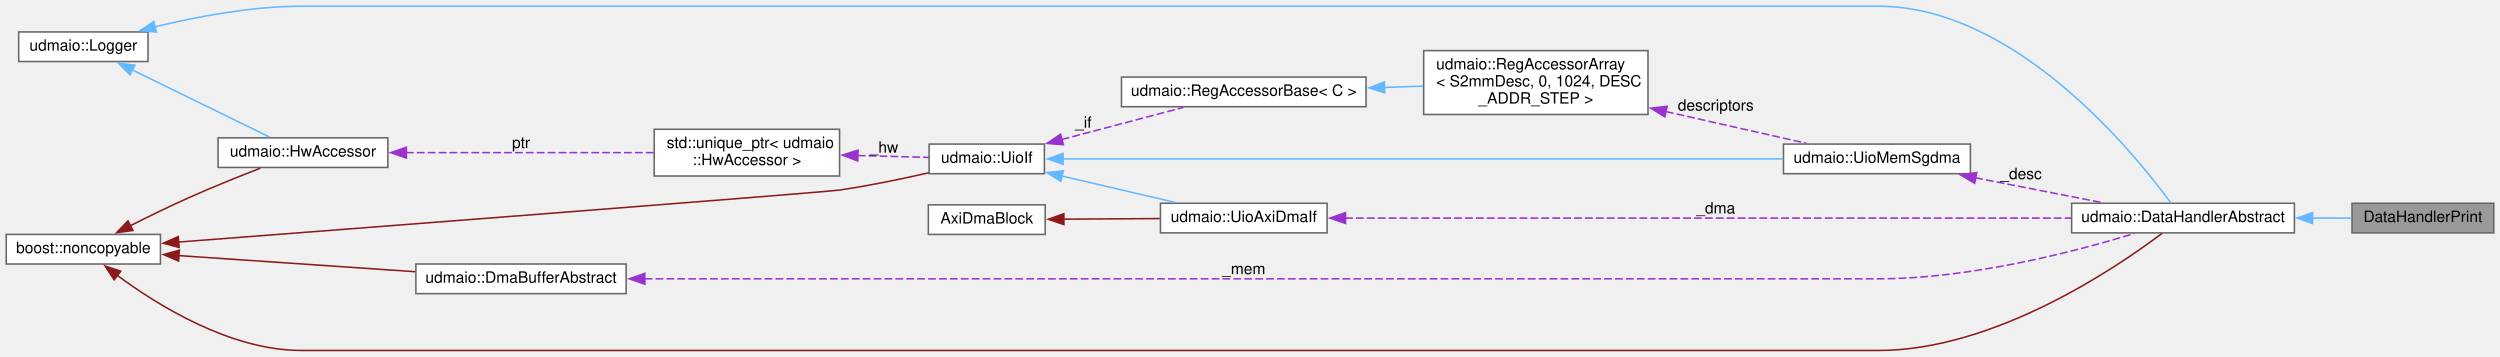
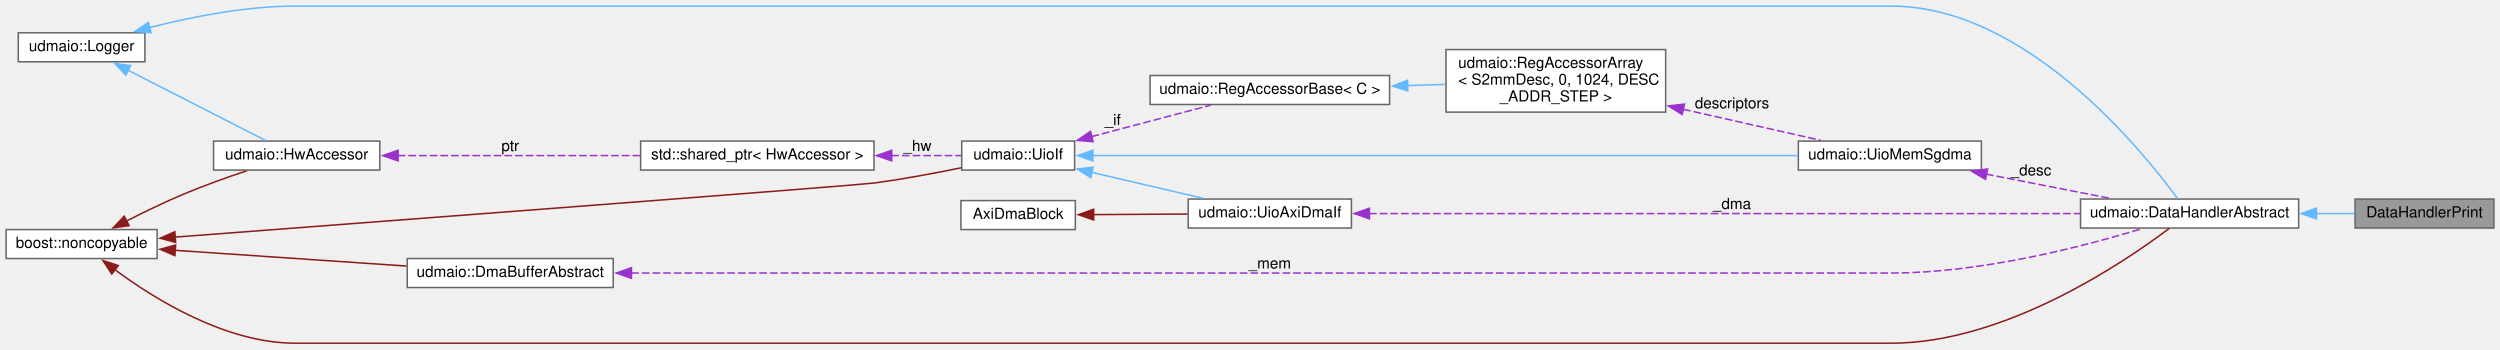
- <svg xmlns="http://www.w3.org/2000/svg" xmlns:xlink="http://www.w3.org/1999/xlink" width="1605pt" height="229pt" viewBox="0.00 0.00 1605.00 229.00">
+ <svg xmlns="http://www.w3.org/2000/svg" xmlns:xlink="http://www.w3.org/1999/xlink" width="1639pt" height="229pt" viewBox="0.00 0.00 1639.00 229.00">
  <g id="graph0" class="graph" transform="scale(1 1) rotate(0) translate(4 225)">
    <g id="node1" class="node">
      <g id="a_node1">
        <a xlink:title="DataHandler implementation that checks LFSR data and prints status / stats.">
-           <polygon fill="#999999" stroke="#666666" points="1597,-94.5 1506,-94.5 1506,-75.5 1597,-75.5 1597,-94.5" />
-           <text text-anchor="middle" x="1551.5" y="-82.5" font-family="Helvetica,sans-Serif" font-size="10.00">DataHandlerPrint</text>
+           <polygon fill="#999999" stroke="#666666" points="1631,-94.5 1540,-94.5 1540,-75.5 1631,-75.5 1631,-94.5" />
+           <text text-anchor="middle" x="1585.5" y="-82.5" font-family="Helvetica,sans-Serif" font-size="10.00">DataHandlerPrint</text>
        </a>
      </g>
    </g>
    <g id="node2" class="node">
      <g id="a_node2">
        <a xlink:href="classudmaio_1_1_data_handler_abstract.html" target="_top" xlink:title="Base class to implement a DMA data reception handler.">
-           <polygon fill="white" stroke="#666666" points="1469,-94.5 1326,-94.5 1326,-75.5 1469,-75.5 1469,-94.5" />
-           <text text-anchor="middle" x="1397.5" y="-82.5" font-family="Helvetica,sans-Serif" font-size="10.00">udmaio::DataHandlerAbstract</text>
+           <polygon fill="white" stroke="#666666" points="1503,-94.5 1360,-94.5 1360,-75.5 1503,-75.5 1503,-94.5" />
+           <text text-anchor="middle" x="1431.5" y="-82.5" font-family="Helvetica,sans-Serif" font-size="10.00">udmaio::DataHandlerAbstract</text>
        </a>
      </g>
    </g>
    <g id="edge1" class="edge">
-       <path fill="none" stroke="#63b8ff" d="M1480.51,-85C1489.13,-85 1497.65,-85 1505.61,-85" />
-       <polygon fill="#63b8ff" stroke="#63b8ff" points="1480.67,-81.5 1470.67,-85 1480.67,-88.5 1480.67,-81.5" />
+       <path fill="none" stroke="#63b8ff" d="M1514.51,-85C1523.13,-85 1531.65,-85 1539.61,-85" />
+       <polygon fill="#63b8ff" stroke="#63b8ff" points="1514.67,-81.5 1504.67,-85 1514.67,-88.5 1514.67,-81.5" />
    </g>
    <g id="node3" class="node">
      <g id="a_node3">
        <a xlink:href="structudmaio_1_1_logger.html" target="_top" xlink:title=" ">
-           <polygon fill="white" stroke="#666666" points="91,-204.5 8,-204.5 8,-185.5 91,-185.5 91,-204.5" />
-           <text text-anchor="middle" x="49.5" y="-192.5" font-family="Helvetica,sans-Serif" font-size="10.00">udmaio::Logger</text>
+           <polygon fill="white" stroke="#666666" points="91,-203.5 8,-203.5 8,-184.5 91,-184.5 91,-203.5" />
+           <text text-anchor="middle" x="49.5" y="-191.5" font-family="Helvetica,sans-Serif" font-size="10.00">udmaio::Logger</text>
        </a>
      </g>
    </g>
    <g id="edge2" class="edge">
-       <path fill="none" stroke="#63b8ff" d="M95.49,-207.77C122.51,-214.35 157.71,-221 189.5,-221 189.5,-221 189.5,-221 1202,-221 1290.18,-221 1366.85,-125.96 1389.63,-94.78" />
-       <polygon fill="#63b8ff" stroke="#63b8ff" points="96.46,-204.41 85.91,-205.35 94.75,-211.19 96.46,-204.41" />
+       <path fill="none" stroke="#63b8ff" d="M94.1,-206.92C121.28,-213.86 157.13,-221 189.5,-221 189.5,-221 189.5,-221 1236,-221 1324.18,-221 1400.85,-125.96 1423.63,-94.78" />
+       <polygon fill="#63b8ff" stroke="#63b8ff" points="95.04,-203.55 84.48,-204.37 93.24,-210.31 95.04,-203.55" />
    </g>
    <g id="node8" class="node">
      <g id="a_node8">
        <a xlink:href="classudmaio_1_1_hw_accessor.html" target="_top" xlink:title="Base class for hardware access.">
-           <polygon fill="white" stroke="#666666" points="245,-136.5 136,-136.5 136,-117.5 245,-117.5 245,-136.5" />
-           <text text-anchor="middle" x="190.5" y="-124.5" font-family="Helvetica,sans-Serif" font-size="10.00">udmaio::HwAccessor</text>
+           <polygon fill="white" stroke="#666666" points="245,-132.5 136,-132.5 136,-113.5 245,-113.5 245,-132.5" />
+           <text text-anchor="middle" x="190.5" y="-120.5" font-family="Helvetica,sans-Serif" font-size="10.00">udmaio::HwAccessor</text>
        </a>
      </g>
    </g>
    <g id="edge9" class="edge">
-       <path fill="none" stroke="#63b8ff" d="M80.72,-180.22C107.54,-167.1 145.99,-148.29 169.26,-136.9" />
-       <polygon fill="#63b8ff" stroke="#63b8ff" points="79.52,-176.91 72.07,-184.45 82.59,-183.2 79.52,-176.91" />
+       <path fill="none" stroke="#63b8ff" d="M79.96,-178.95C107.22,-165.03 146.97,-144.72 170.34,-132.79" />
+       <polygon fill="#63b8ff" stroke="#63b8ff" points="78.49,-175.77 71.18,-183.44 81.67,-182.01 78.49,-175.77" />
    </g>
    <g id="node4" class="node">
      <g id="a_node4">
        <a xlink:title=" ">
          <polygon fill="white" stroke="#666666" points="99,-74.5 0,-74.5 0,-55.5 99,-55.5 99,-74.5" />
          <text text-anchor="middle" x="49.5" y="-62.5" font-family="Helvetica,sans-Serif" font-size="10.00">boost::noncopyable</text>
        </a>
      </g>
    </g>
    <g id="edge3" class="edge">
-       <path fill="none" stroke="#8b1a1a" d="M71.17,-48.31C97.15,-29.05 143.91,0 189.5,0 189.5,0 189.5,0 1202,0 1276.44,0 1354.5,-52.92 1384.12,-75.25" />
+       <path fill="none" stroke="#8b1a1a" d="M71.17,-48.31C97.15,-29.05 143.91,0 189.5,0 189.5,0 189.5,0 1236,0 1310.44,0 1388.5,-52.92 1418.12,-75.25" />
      <polygon fill="#8b1a1a" stroke="#8b1a1a" points="69.28,-45.35 63.47,-54.21 73.54,-50.9 69.28,-45.35" />
    </g>
    <g id="node6" class="node">
      <g id="a_node6">
        <a xlink:href="classudmaio_1_1_uio_if.html" target="_top" xlink:title="Base class for UIO interfaces.">
-           <polygon fill="white" stroke="#666666" points="666.5,-132.5 592.5,-132.5 592.5,-113.5 666.5,-113.5 666.5,-132.5" />
-           <text text-anchor="middle" x="629.5" y="-120.5" font-family="Helvetica,sans-Serif" font-size="10.00">udmaio::UioIf</text>
+           <polygon fill="white" stroke="#666666" points="700.5,-132.5 626.5,-132.5 626.5,-113.5 700.5,-113.5 700.5,-132.5" />
+           <text text-anchor="middle" x="663.5" y="-120.5" font-family="Helvetica,sans-Serif" font-size="10.00">udmaio::UioIf</text>
        </a>
      </g>
    </g>
    <g id="edge6" class="edge">
-       <path fill="none" stroke="#8b1a1a" d="M110.71,-69.62C238.2,-79.41 524.63,-101.49 535,-103 554.06,-105.77 575.04,-110.14 592.29,-114.09" />
-       <polygon fill="#8b1a1a" stroke="#8b1a1a" points="111,-66.13 100.76,-68.85 110.46,-73.11 111,-66.13" />
+       <path fill="none" stroke="#8b1a1a" d="M110.67,-69.55C244.86,-79.72 557.76,-103.49 569,-105 588,-107.55 608.98,-111.49 626.25,-115.03" />
+       <polygon fill="#8b1a1a" stroke="#8b1a1a" points="111.15,-66.08 100.91,-68.81 110.62,-73.06 111.15,-66.08" />
    </g>
    <g id="edge10" class="edge">
-       <path fill="none" stroke="#8b1a1a" d="M79.51,-80.02C91.07,-85.85 104.57,-92.44 117,-98 132.1,-104.75 149.27,-111.66 163.11,-117.03" />
-       <polygon fill="#8b1a1a" stroke="#8b1a1a" points="81.36,-77.04 70.86,-75.63 78.19,-83.28 81.36,-77.04" />
+       <path fill="none" stroke="#8b1a1a" d="M78.87,-80.08C90.53,-86.01 104.26,-92.67 117,-98 130.14,-103.5 144.96,-108.77 157.76,-113.04" />
+       <polygon fill="#8b1a1a" stroke="#8b1a1a" points="80.67,-77.07 70.18,-75.59 77.46,-83.29 80.67,-77.07" />
    </g>
    <g id="node13" class="node">
      <g id="a_node13">
        <a xlink:href="classudmaio_1_1_dma_buffer_abstract.html" target="_top" xlink:title="Base class for DMA data buffer.">
          <polygon fill="white" stroke="#666666" points="398,-55.5 263,-55.5 263,-36.5 398,-36.5 398,-55.5" />
          <text text-anchor="middle" x="330.5" y="-43.5" font-family="Helvetica,sans-Serif" font-size="10.00">udmaio::DmaBufferAbstract</text>
        </a>
      </g>
    </g>
    <g id="edge18" class="edge">
      <path fill="none" stroke="#8b1a1a" d="M110.7,-60.9C155.38,-57.86 216.32,-53.71 262.54,-50.56" />
      <polygon fill="#8b1a1a" stroke="#8b1a1a" points="110.67,-57.39 100.93,-61.57 111.14,-64.38 110.67,-57.39" />
    </g>
    <g id="node5" class="node">
      <g id="a_node5">
        <a xlink:href="classudmaio_1_1_uio_axi_dma_if.html" target="_top" xlink:title="Interface to AXI DMA Core.">
-           <polygon fill="white" stroke="#666666" points="848,-94.5 741,-94.5 741,-75.5 848,-75.5 848,-94.5" />
-           <text text-anchor="middle" x="794.5" y="-82.5" font-family="Helvetica,sans-Serif" font-size="10.00">udmaio::UioAxiDmaIf</text>
+           <polygon fill="white" stroke="#666666" points="882,-94.5 775,-94.5 775,-75.5 882,-75.5 882,-94.5" />
+           <text text-anchor="middle" x="828.5" y="-82.5" font-family="Helvetica,sans-Serif" font-size="10.00">udmaio::UioAxiDmaIf</text>
        </a>
      </g>
    </g>
    <g id="edge4" class="edge">
-       <path fill="none" stroke="#9a32cd" stroke-dasharray="5,2" d="M859.54,-85C972.86,-85 1207.83,-85 1325.76,-85" />
-       <polygon fill="#9a32cd" stroke="#9a32cd" points="859.82,-81.5 849.82,-85 859.82,-88.5 859.82,-81.5" />
-       <text text-anchor="middle" x="1097.5" y="-88" font-family="Helvetica,sans-Serif" font-size="10.00"> _dma</text>
+       <path fill="none" stroke="#9a32cd" stroke-dasharray="5,2" d="M893.54,-85C1006.86,-85 1241.83,-85 1359.76,-85" />
+       <polygon fill="#9a32cd" stroke="#9a32cd" points="893.82,-81.5 883.82,-85 893.82,-88.5 893.82,-81.5" />
+       <text text-anchor="middle" x="1131.5" y="-88" font-family="Helvetica,sans-Serif" font-size="10.00"> _dma</text>
    </g>
    <g id="edge5" class="edge">
-       <path fill="none" stroke="#63b8ff" d="M677.61,-112.02C700.7,-106.63 728.31,-100.2 750.78,-94.96" />
-       <polygon fill="#63b8ff" stroke="#63b8ff" points="677.09,-108.54 668.15,-114.22 678.68,-115.36 677.09,-108.54" />
+       <path fill="none" stroke="#63b8ff" d="M711.61,-112.02C734.7,-106.63 762.31,-100.2 784.78,-94.96" />
+       <polygon fill="#63b8ff" stroke="#63b8ff" points="711.09,-108.54 702.15,-114.22 712.68,-115.36 711.09,-108.54" />
    </g>
    <g id="node10" class="node">
      <g id="a_node10">
        <a xlink:href="classudmaio_1_1_uio_mem_sgdma.html" target="_top" xlink:title="Interface to AXI DMA scatter-gather buffers &amp; descriptors Uses a UioIf to access DMA descriptor memor...">
-           <polygon fill="white" stroke="#666666" points="1261,-132.5 1141,-132.5 1141,-113.5 1261,-113.5 1261,-132.5" />
-           <text text-anchor="middle" x="1201" y="-120.5" font-family="Helvetica,sans-Serif" font-size="10.00">udmaio::UioMemSgdma</text>
+           <polygon fill="white" stroke="#666666" points="1295,-132.5 1175,-132.5 1175,-113.5 1295,-113.5 1295,-132.5" />
+           <text text-anchor="middle" x="1235" y="-120.5" font-family="Helvetica,sans-Serif" font-size="10.00">udmaio::UioMemSgdma</text>
        </a>
      </g>
    </g>
    <g id="edge13" class="edge">
-       <path fill="none" stroke="#63b8ff" d="M678.34,-123C782.1,-123 1027.57,-123 1140.85,-123" />
-       <polygon fill="#63b8ff" stroke="#63b8ff" points="678.5,-119.5 668.5,-123 678.5,-126.5 678.5,-119.5" />
+       <path fill="none" stroke="#63b8ff" d="M712.34,-123C816.1,-123 1061.57,-123 1174.85,-123" />
+       <polygon fill="#63b8ff" stroke="#63b8ff" points="712.5,-119.5 702.5,-123 712.5,-126.5 712.5,-119.5" />
    </g>
    <g id="node12" class="node">
      <g id="a_node12">
        <a xlink:href="classudmaio_1_1_reg_accessor_base.html" target="_top" xlink:title="Base class implementing register access. Only used by subclasses, not used directly.">
-           <polygon fill="white" stroke="#666666" points="873,-175.5 716,-175.5 716,-156.5 873,-156.5 873,-175.5" />
-           <text text-anchor="middle" x="794.5" y="-163.5" font-family="Helvetica,sans-Serif" font-size="10.00">udmaio::RegAccessorBase&lt; C &gt;</text>
+           <polygon fill="white" stroke="#666666" points="907,-175.5 750,-175.5 750,-156.5 907,-156.5 907,-175.5" />
+           <text text-anchor="middle" x="828.5" y="-163.5" font-family="Helvetica,sans-Serif" font-size="10.00">udmaio::RegAccessorBase&lt; C &gt;</text>
        </a>
      </g>
    </g>
    <g id="edge16" class="edge">
-       <path fill="none" stroke="#9a32cd" stroke-dasharray="5,2" d="M677.66,-135.44C702.47,-141.99 732.47,-149.9 755.73,-156.04" />
-       <polygon fill="#9a32cd" stroke="#9a32cd" points="678.7,-132.1 668.14,-132.93 676.91,-138.86 678.7,-132.1" />
-       <text text-anchor="middle" x="691.5" y="-143" font-family="Helvetica,sans-Serif" font-size="10.00"> _if</text>
+       <path fill="none" stroke="#9a32cd" stroke-dasharray="5,2" d="M711.66,-135.44C736.47,-141.99 766.47,-149.9 789.73,-156.04" />
+       <polygon fill="#9a32cd" stroke="#9a32cd" points="712.7,-132.1 702.14,-132.93 710.91,-138.86 712.7,-132.1" />
+       <text text-anchor="middle" x="725.5" y="-143" font-family="Helvetica,sans-Serif" font-size="10.00"> _if</text>
    </g>
    <g id="node7" class="node">
      <g id="a_node7">
        <a xlink:title=" ">
-           <polygon fill="white" stroke="#666666" points="535,-142 416,-142 416,-112 535,-112 535,-142" />
-           <text text-anchor="start" x="424" y="-130" font-family="Helvetica,sans-Serif" font-size="10.00">std::unique_ptr&lt; udmaio</text>
-           <text text-anchor="middle" x="475.5" y="-119" font-family="Helvetica,sans-Serif" font-size="10.00">::HwAccessor &gt;</text>
+           <polygon fill="white" stroke="#666666" points="569,-132.5 416,-132.5 416,-113.5 569,-113.5 569,-132.5" />
+           <text text-anchor="middle" x="492.5" y="-120.5" font-family="Helvetica,sans-Serif" font-size="10.00">std::shared_ptr&lt; HwAccessor &gt;</text>
        </a>
      </g>
    </g>
    <g id="edge7" class="edge">
-       <path fill="none" stroke="#9a32cd" stroke-dasharray="5,2" d="M546.66,-125.15C562.45,-124.74 578.58,-124.31 592.29,-123.95" />
-       <polygon fill="#9a32cd" stroke="#9a32cd" points="546.68,-121.65 536.78,-125.41 546.87,-128.65 546.68,-121.65" />
-       <text text-anchor="middle" x="563.5" y="-127" font-family="Helvetica,sans-Serif" font-size="10.00"> _hw</text>
+       <path fill="none" stroke="#9a32cd" stroke-dasharray="5,2" d="M580.32,-123C596.53,-123 612.63,-123 626.22,-123" />
+       <polygon fill="#9a32cd" stroke="#9a32cd" points="580.62,-119.5 570.62,-123 580.62,-126.5 580.62,-119.5" />
+       <text text-anchor="middle" x="597.5" y="-126" font-family="Helvetica,sans-Serif" font-size="10.00"> _hw</text>
    </g>
    <g id="edge8" class="edge">
-       <path fill="none" stroke="#9a32cd" stroke-dasharray="5,2" d="M256.61,-127C304.66,-127 369.5,-127 415.93,-127" />
-       <polygon fill="#9a32cd" stroke="#9a32cd" points="256.91,-123.5 246.91,-127 256.91,-130.5 256.91,-123.5" />
-       <text text-anchor="middle" x="330.5" y="-130" font-family="Helvetica,sans-Serif" font-size="10.00"> ptr</text>
+       <path fill="none" stroke="#9a32cd" stroke-dasharray="5,2" d="M256.7,-123C303.48,-123 366.65,-123 415.68,-123" />
+       <polygon fill="#9a32cd" stroke="#9a32cd" points="256.99,-119.5 246.99,-123 256.99,-126.5 256.99,-119.5" />
+       <text text-anchor="middle" x="330.5" y="-126" font-family="Helvetica,sans-Serif" font-size="10.00"> ptr</text>
    </g>
    <g id="node9" class="node">
      <g id="a_node9">
        <a xlink:href="structaxi__dma_1_1block__template.html" target="_top" xlink:title="Template class for the axi_dma block, containing accessors for all its registers.">
-           <polygon fill="white" stroke="#666666" points="667,-93.5 592,-93.5 592,-74.5 667,-74.5 667,-93.5" />
-           <text text-anchor="middle" x="629.5" y="-81.5" font-family="Helvetica,sans-Serif" font-size="10.00">AxiDmaBlock</text>
+           <polygon fill="white" stroke="#666666" points="701,-93.5 626,-93.5 626,-74.5 701,-74.5 701,-93.5" />
+           <text text-anchor="middle" x="663.5" y="-81.5" font-family="Helvetica,sans-Serif" font-size="10.00">AxiDmaBlock</text>
        </a>
      </g>
    </g>
    <g id="edge11" class="edge">
-       <path fill="none" stroke="#8b1a1a" d="M678.84,-84.3C698.26,-84.42 720.72,-84.55 740.59,-84.68" />
-       <polygon fill="#8b1a1a" stroke="#8b1a1a" points="679.02,-80.8 669,-84.24 678.98,-87.8 679.02,-80.8" />
+       <path fill="none" stroke="#8b1a1a" d="M712.84,-84.3C732.26,-84.42 754.72,-84.55 774.59,-84.68" />
+       <polygon fill="#8b1a1a" stroke="#8b1a1a" points="713.02,-80.8 703,-84.24 712.98,-87.8 713.02,-80.8" />
    </g>
    <g id="edge12" class="edge">
-       <path fill="none" stroke="#9a32cd" stroke-dasharray="5,2" d="M1264.08,-110.87C1290.31,-105.75 1320.49,-99.85 1345.4,-94.98" />
-       <polygon fill="#9a32cd" stroke="#9a32cd" points="1263.73,-107.37 1254.59,-112.73 1265.07,-114.24 1263.73,-107.37" />
-       <text text-anchor="middle" x="1293.5" y="-110" font-family="Helvetica,sans-Serif" font-size="10.00"> _desc</text>
+       <path fill="none" stroke="#9a32cd" stroke-dasharray="5,2" d="M1298.08,-110.87C1324.31,-105.75 1354.49,-99.85 1379.4,-94.98" />
+       <polygon fill="#9a32cd" stroke="#9a32cd" points="1297.73,-107.37 1288.59,-112.73 1299.07,-114.24 1297.73,-107.37" />
+       <text text-anchor="middle" x="1327.5" y="-110" font-family="Helvetica,sans-Serif" font-size="10.00"> _desc</text>
    </g>
    <g id="node11" class="node">
      <g id="a_node11">
        <a xlink:href="classudmaio_1_1_reg_accessor_array.html" target="_top" xlink:title=" ">
-           <polygon fill="white" stroke="#666666" points="1054,-192.5 910,-192.5 910,-151.5 1054,-151.5 1054,-192.5" />
-           <text text-anchor="start" x="918" y="-180.5" font-family="Helvetica,sans-Serif" font-size="10.00">udmaio::RegAccessorArray</text>
-           <text text-anchor="start" x="918" y="-169.5" font-family="Helvetica,sans-Serif" font-size="10.00">&lt; S2mmDesc, 0, 1024, DESC</text>
-           <text text-anchor="middle" x="982" y="-158.5" font-family="Helvetica,sans-Serif" font-size="10.00">_ADDR_STEP &gt;</text>
+           <polygon fill="white" stroke="#666666" points="1088,-192.5 944,-192.5 944,-151.5 1088,-151.5 1088,-192.5" />
+           <text text-anchor="start" x="952" y="-180.5" font-family="Helvetica,sans-Serif" font-size="10.00">udmaio::RegAccessorArray</text>
+           <text text-anchor="start" x="952" y="-169.5" font-family="Helvetica,sans-Serif" font-size="10.00">&lt; S2mmDesc, 0, 1024, DESC</text>
+           <text text-anchor="middle" x="1016" y="-158.5" font-family="Helvetica,sans-Serif" font-size="10.00">_ADDR_STEP &gt;</text>
        </a>
      </g>
    </g>
    <g id="edge14" class="edge">
-       <path fill="none" stroke="#9a32cd" stroke-dasharray="5,2" d="M1065.51,-153.37C1096.21,-146.44 1129.86,-138.84 1155.82,-132.98" />
-       <polygon fill="#9a32cd" stroke="#9a32cd" points="1064.81,-149.94 1055.83,-155.55 1066.36,-156.77 1064.81,-149.94" />
-       <text text-anchor="middle" x="1097.5" y="-154" font-family="Helvetica,sans-Serif" font-size="10.00"> descriptors</text>
+       <path fill="none" stroke="#9a32cd" stroke-dasharray="5,2" d="M1099.51,-153.37C1130.21,-146.44 1163.86,-138.84 1189.82,-132.98" />
+       <polygon fill="#9a32cd" stroke="#9a32cd" points="1098.81,-149.94 1089.83,-155.55 1100.36,-156.77 1098.81,-149.94" />
+       <text text-anchor="middle" x="1131.5" y="-154" font-family="Helvetica,sans-Serif" font-size="10.00"> descriptors</text>
    </g>
    <g id="edge15" class="edge">
-       <path fill="none" stroke="#63b8ff" d="M884.68,-168.88C893.02,-169.15 901.4,-169.43 909.55,-169.69" />
-       <polygon fill="#63b8ff" stroke="#63b8ff" points="884.98,-165.39 874.88,-168.57 884.76,-172.39 884.98,-165.39" />
+       <path fill="none" stroke="#63b8ff" d="M918.68,-168.88C927.02,-169.15 935.4,-169.43 943.55,-169.69" />
+       <polygon fill="#63b8ff" stroke="#63b8ff" points="918.98,-165.39 908.88,-168.57 918.76,-172.39 918.98,-165.39" />
    </g>
    <g id="edge17" class="edge">
-       <path fill="none" stroke="#9a32cd" stroke-dasharray="5,2" d="M409.85,-46C454.57,-46 511.68,-46 562.5,-46 562.5,-46 562.5,-46 1202,-46 1261.06,-46 1328.28,-63.5 1366.22,-75.06" />
-       <polygon fill="#9a32cd" stroke="#9a32cd" points="409.98,-42.5 399.98,-46 409.98,-49.5 409.98,-42.5" />
-       <text text-anchor="middle" x="794.5" y="-49" font-family="Helvetica,sans-Serif" font-size="10.00"> _mem</text>
+       <path fill="none" stroke="#9a32cd" stroke-dasharray="5,2" d="M409.79,-46C462.55,-46 533.71,-46 596.5,-46 596.5,-46 596.5,-46 1236,-46 1295.06,-46 1362.28,-63.5 1400.22,-75.06" />
+       <polygon fill="#9a32cd" stroke="#9a32cd" points="409.99,-42.5 399.99,-46 409.99,-49.5 409.99,-42.5" />
+       <text text-anchor="middle" x="828.5" y="-49" font-family="Helvetica,sans-Serif" font-size="10.00"> _mem</text>
    </g>
  </g>
</svg>
